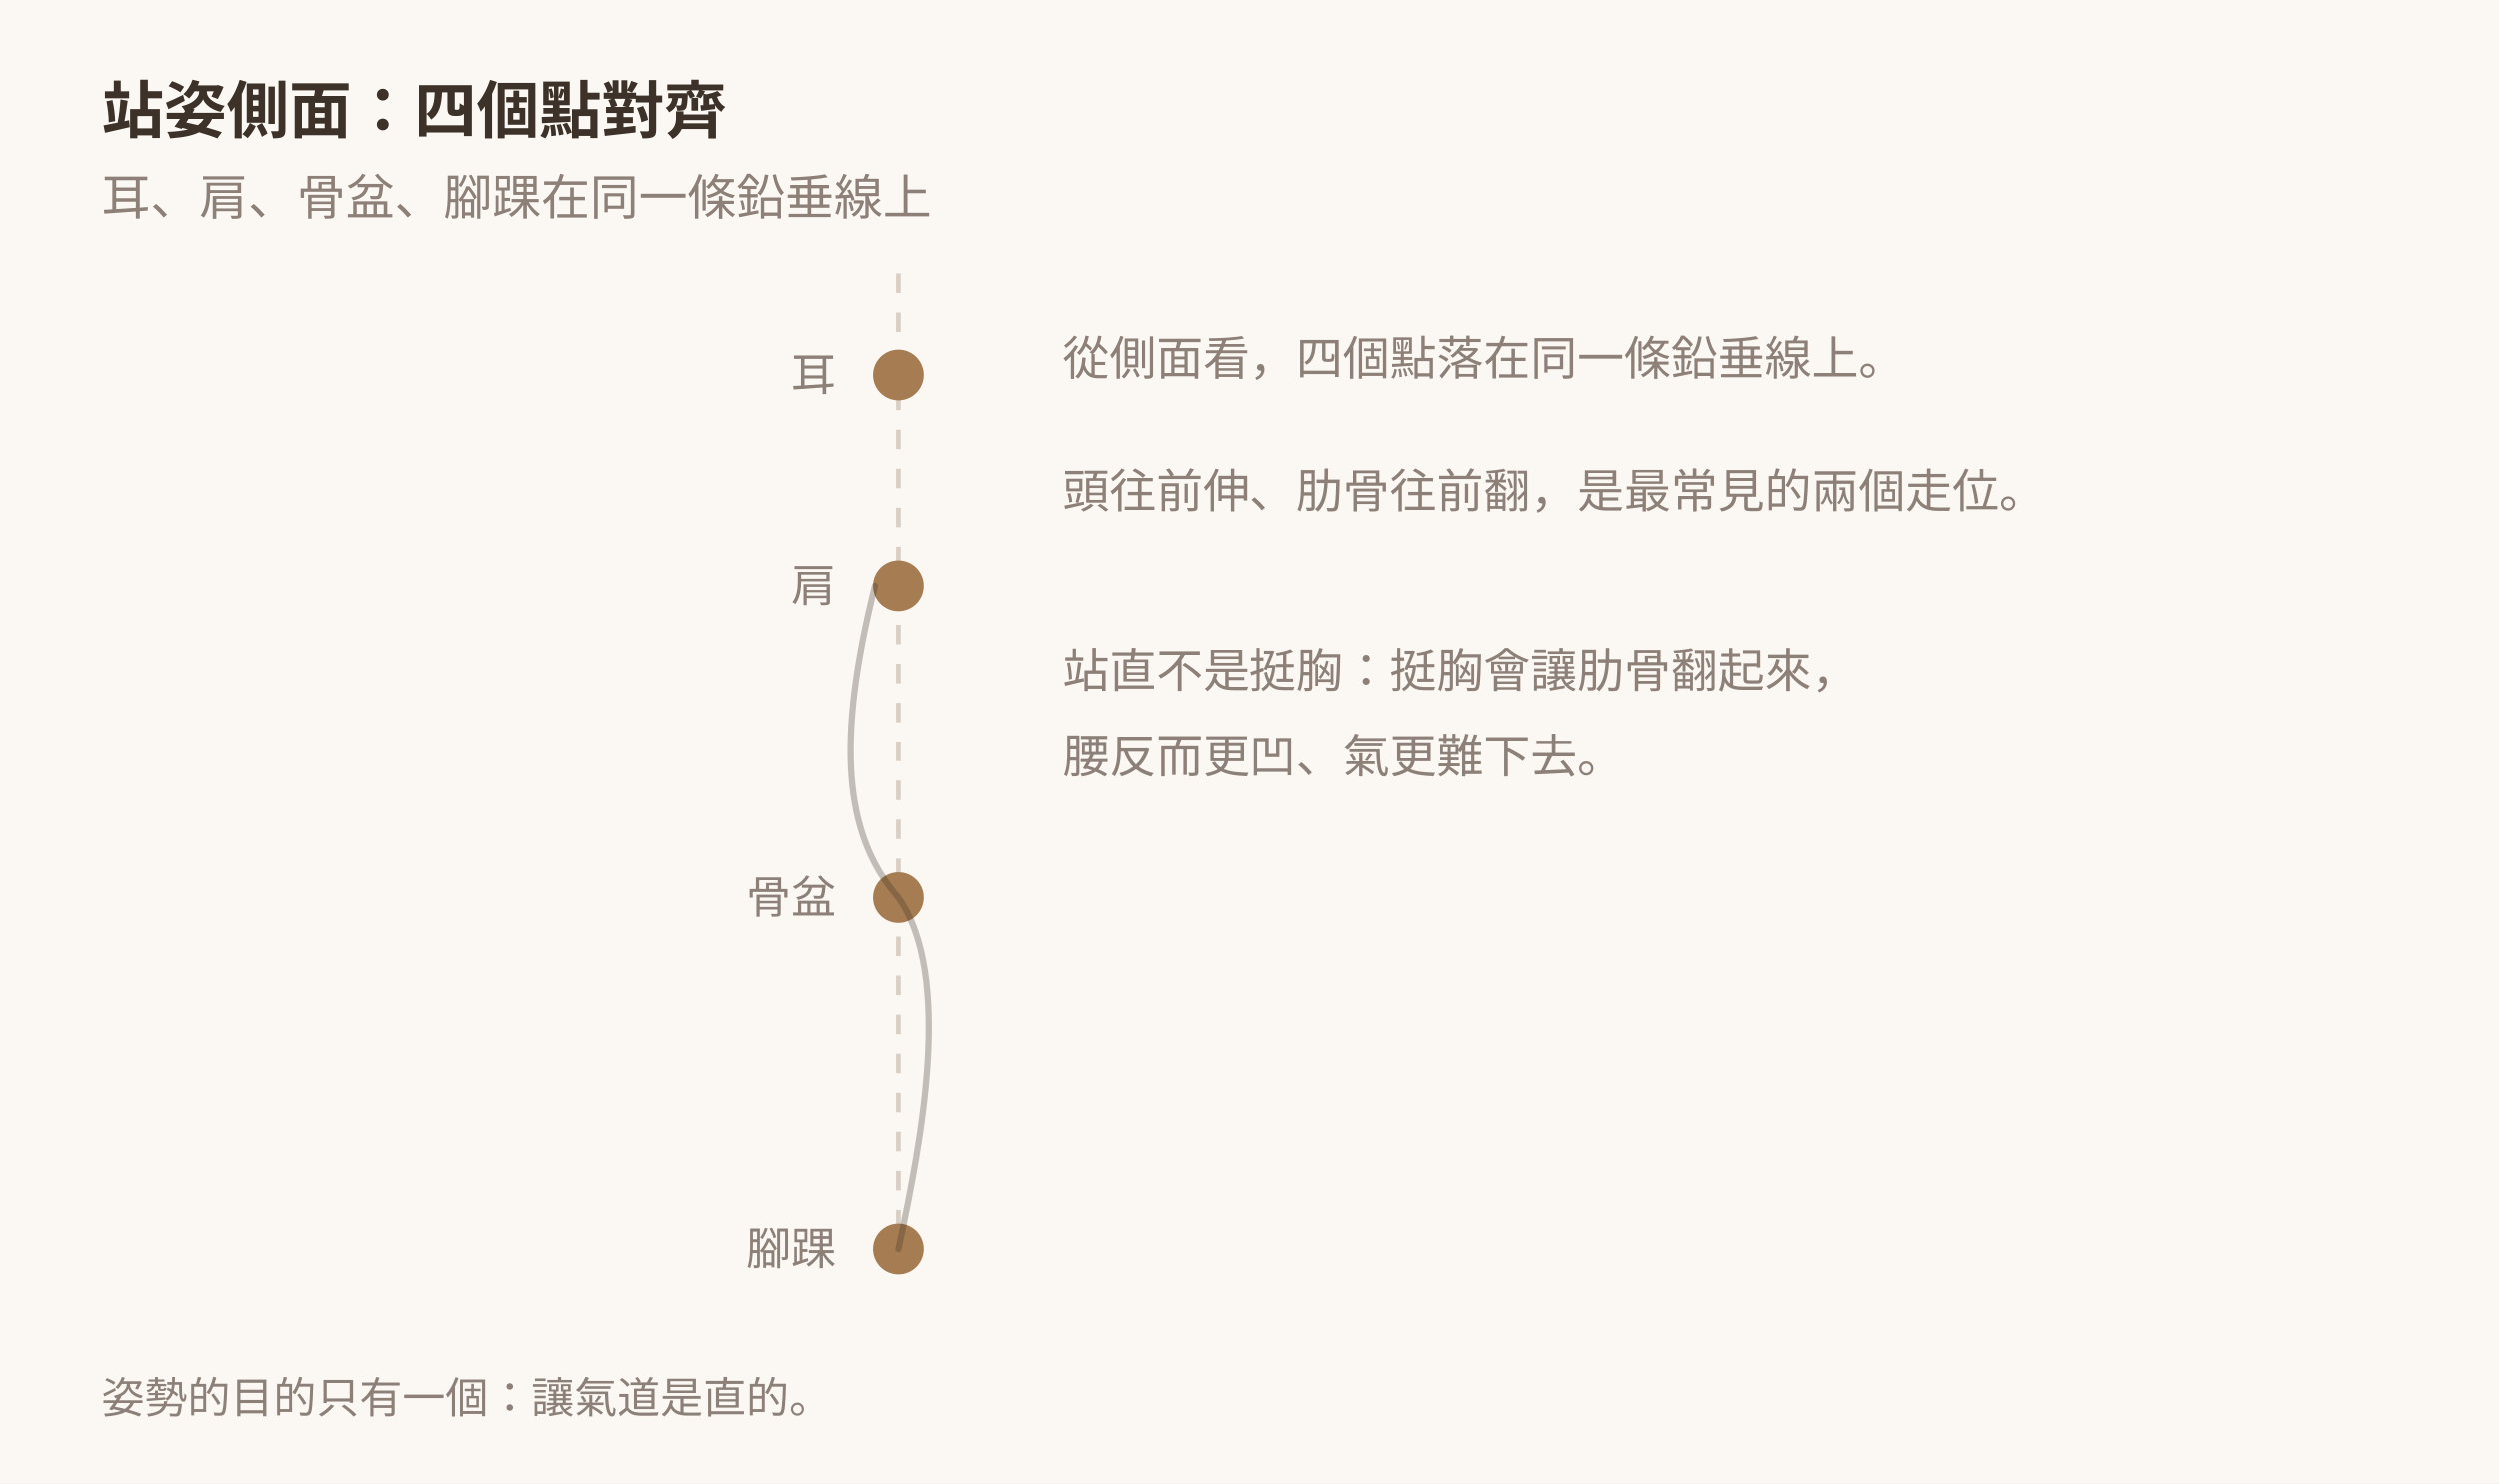
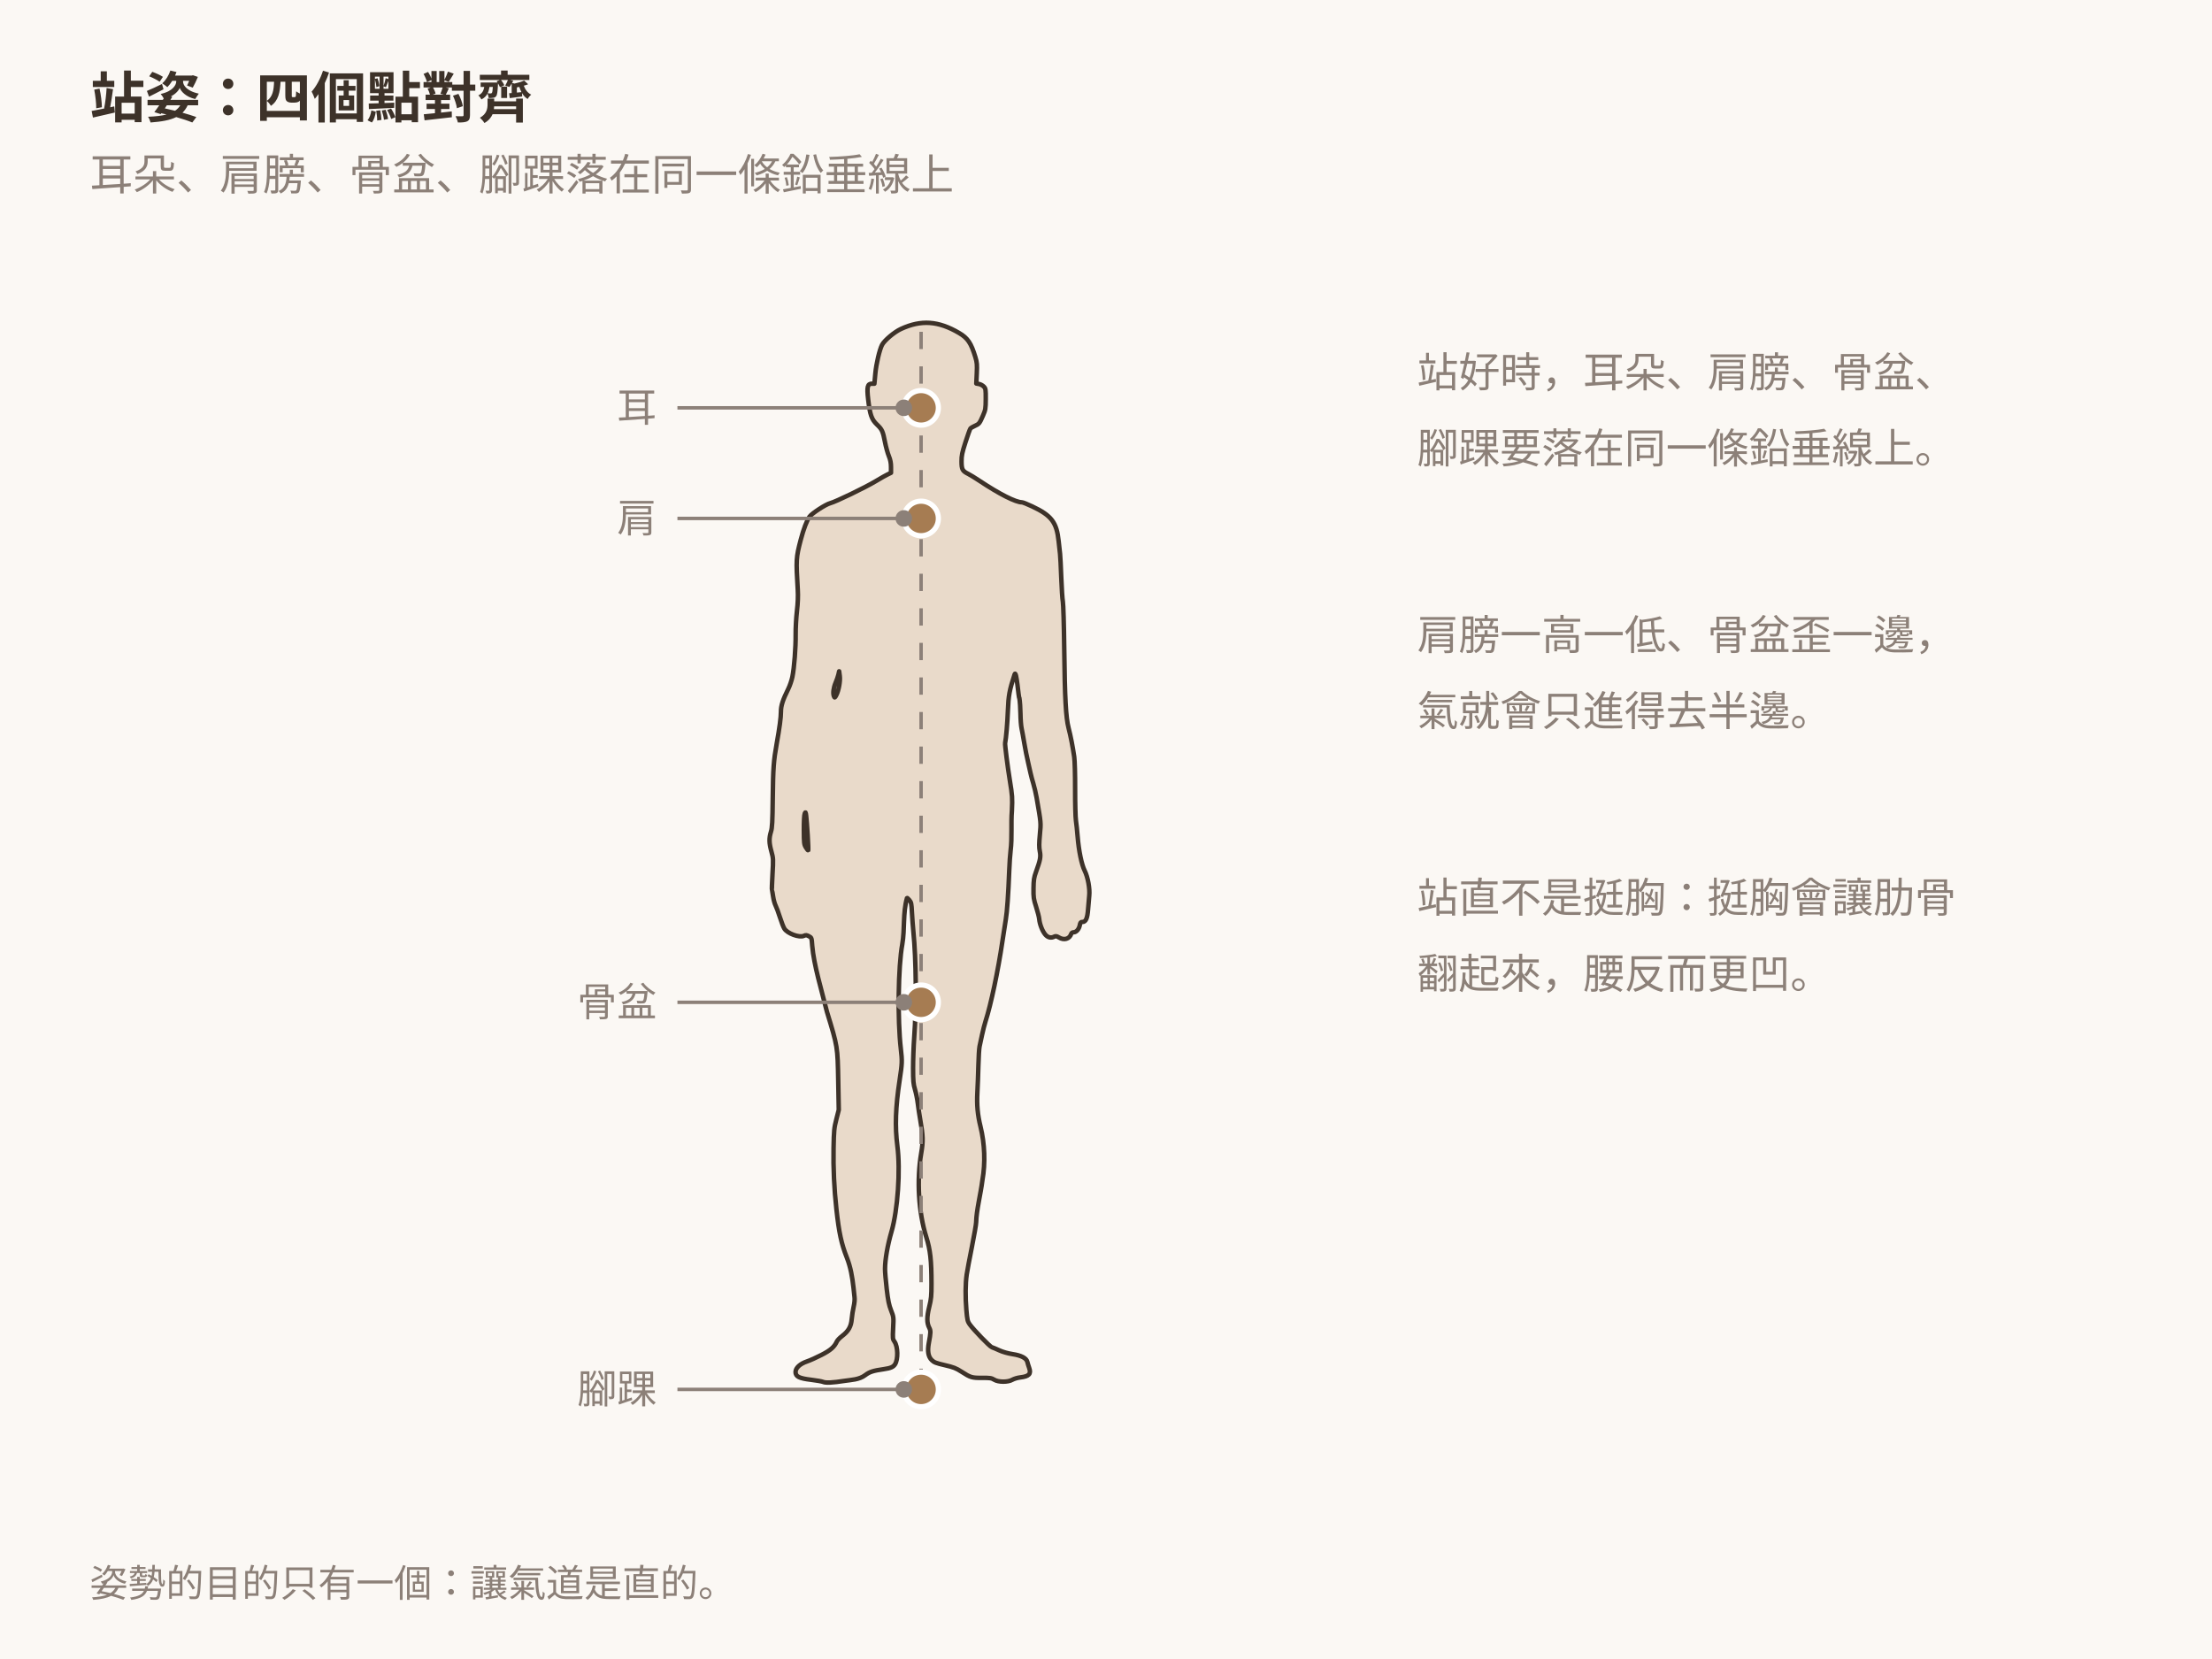
- <svg xmlns="http://www.w3.org/2000/svg" viewBox="0 0 640 380" role="img" aria-label="站姿側面：四個點對齊">
-   <rect width="640" height="380" fill="#FBF8F4" />
+ <svg xmlns="http://www.w3.org/2000/svg" viewBox="0 0 640 480" role="img" aria-label="站姿：四個點對齊">
+   <rect width="640" height="480" fill="#FBF8F4" />
  <style>
    .t   { font-family: 'Noto Sans TC','PingFang TC','Microsoft JhengHei',system-ui,sans-serif; fill: #3D3229; }
    .tb  { font-family: 'Noto Sans TC','PingFang TC','Microsoft JhengHei',system-ui,sans-serif; fill: #3D3229; font-weight: 700; }
    .ts  { font-family: 'Noto Sans TC','PingFang TC','Microsoft JhengHei',system-ui,sans-serif; fill: #8C8078; }
    .num { font-family: 'Noto Sans TC','PingFang TC','Microsoft JhengHei',system-ui,sans-serif; fill: #FFFFFF; font-weight: 700; font-size: 11px; }
    .ink { fill: none; stroke: #3D3229; stroke-width: 1.6; stroke-linejoin: round; stroke-linecap: round; }
    .thin{ fill: none; stroke: #D9CFC4; stroke-width: 1.1; }
    .dash{ fill: none; stroke: #D9CFC4; stroke-width: 1.1; stroke-dasharray: 4 5; }
    .lead{ fill: none; stroke: #8C8078; stroke-width: 1; }
    .acc { fill: none; stroke: #A67C52; stroke-width: 2; stroke-linejoin: round; stroke-linecap: round; }
    .blue{ fill: none; stroke: #6B8FBF; stroke-width: 2; stroke-linejoin: round; stroke-linecap: round; }
    .green{ fill: none; stroke: #6F8F6A; stroke-width: 2; stroke-linejoin: round; stroke-linecap: round; }
    .red { fill: none; stroke: #B0563F; stroke-width: 2; stroke-linejoin: round; stroke-linecap: round; }
    .dot { fill: #3D3229; }
  </style>
-   <text x="26" y="34" class="tb" font-size="16">站姿側面：四個點對齊</text>
-   <text x="26" y="55" class="ts" font-size="12.5">耳、肩、骨盆、腳踝在同一條鉛垂線上</text>
-   <path d="M230 70 L230 330" fill="none" stroke="#D9CFC4" stroke-width="1.2" stroke-dasharray="5 5" />
-   <circle cx="230" cy="96" r="6.5" fill="#A67C52" />
-   <text x="214" y="100" class="ts" font-size="11.5" text-anchor="end">耳</text>
-   <circle cx="230" cy="150" r="6.5" fill="#A67C52" />
-   <text x="214" y="154" class="ts" font-size="11.5" text-anchor="end">肩</text>
-   <circle cx="230" cy="230" r="6.5" fill="#A67C52" />
-   <text x="214" y="234" class="ts" font-size="11.5" text-anchor="end">骨盆</text>
-   <circle cx="230" cy="320" r="6.5" fill="#A67C52" />
-   <text x="214" y="324" class="ts" font-size="11.5" text-anchor="end">腳踝</text>
-   <path d="M224 150 C214 190 216 214 230 230 C244 250 236 292 230 320" class="ink" opacity="0.3" />
-   <text x="272" y="96" class="ts" font-size="12">從側面看，四個點落在同一條鉛垂線上。</text>
-   <text x="272" y="130" class="ts" font-size="12">頭往前伸、肋骨往前翻，是最常見的兩個走位。</text>
-   <text x="272" y="176" class="ts" font-size="12">站直不是挺胸：挺胸會讓肋骨翻起來，</text>
-   <text x="272" y="198" class="ts" font-size="12">腰反而更凹、氣更難下去。</text>
-   <text x="26" y="362" class="ts" font-size="11">姿勢的目的只有一個：讓氣道是直的。</text>
+   <text x="26" y="34" class="tb" font-size="16">站姿：四個點對齊</text>
+   <text x="26" y="55" class="ts" font-size="12.5">耳朵、肩膀、骨盆、腳踝落在同一條鉛垂線上</text>
+   <g transform="translate(150,84) scale(1.1111)">
+     <path d="m 79.328,284.247 c -0.308,-0.135 -1.703,-0.382 -3.1,-0.549 -3.149,-0.378 -4.065,-0.837 -4.065,-2.039 0,-1.061 1.178,-2.14 3.004,-2.752 0.749,-0.251 2.437,-1.01 3.751,-1.686 2.373,-1.221 3.349,-2.077 4.001,-3.508 0.144,-0.315 0.75,-0.946 1.347,-1.401 1.683,-1.283 2.356,-2.467 2.522,-4.437 0.077,-0.908 0.303,-2.35 0.502,-3.204 0.227,-0.974 0.309,-1.928 0.219,-2.56 -0.079,-0.554 -0.193,-1.612 -0.255,-2.351 -0.317,-2.832 -0.752,-5.366 -1.728,-7.856 -1.433,-3.627 -2.047,-6.47 -2.725,-12.632 -0.59,-5.359 -0.842,-10.741 -0.743,-15.898 0.088,-4.607 0.151,-5.249 0.726,-7.501 l 0.629,-2.463 -0.137,-7.501 c -0.164,-9.007 -0.146,-8.893 -2.935,-18.026 -1.401,-5.634 -3.424,-12.242 -3.84,-17.201 -0.146,-2.072 -0.157,-2.105 -0.86,-2.484 -0.598,-0.322 -0.811,-0.339 -1.322,-0.106 -1.189,0.542 -4.302,-0.612 -5.079,-1.883 -0.242,-0.395 -0.759,-1.726 -1.15,-2.958 -0.391,-1.232 -0.901,-2.61 -1.134,-3.064 -0.233,-0.454 -0.519,-1.498 -0.635,-2.321 -0.117,-0.823 -0.254,-1.564 -0.305,-1.646 -0.051,-0.083 0.013,-1.965 0.141,-4.184 0.227,-3.911 0.218,-4.092 -0.288,-5.926 -0.609,-2.205 -0.635,-3.435 -0.109,-5.139 0.317,-1.028 0.394,-2.496 0.467,-8.871 0.087,-7.666 0.228,-9.611 1.01,-13.969 0.77,-4.293 1.117,-6.905 1.117,-8.405 0,-1.574 0.475,-3.05 1.908,-5.926 0.399,-0.801 0.881,-2.211 1.07,-3.135 0.485,-2.359 0.894,-7.644 0.857,-11.084 -0.017,-1.601 0.132,-4.322 0.331,-6.046 0.244,-2.111 0.316,-3.903 0.221,-5.486 -0.477,-7.989 -0.452,-8.41 0.773,-13.099 0.714,-2.733 1.591,-5.039 2.286,-6.016 0.613,-0.862 4.226,-3.211 5.391,-3.506 1.39,-0.352 9.101,-4.079 11.793,-5.699 1.313,-0.799 2.644,-1.555 4.031,-2.216 v -1.487 c 0,-1.071 -0.157,-1.874 -0.561,-2.868 -0.309,-0.759 -0.753,-2.364 -0.988,-3.565 -0.577,-2.951 -0.759,-3.351 -2.116,-4.648 -1.389,-1.327 -1.815,-2.548 -2.278,-6.535 -0.384,-3.299 -0.186,-4.101 1.01,-4.101 h 0.61 L 92.938,21.655 c 0.229,-2.492 1.083,-6.149 1.734,-7.426 0.6,-1.177 3.184,-3.361 4.932,-4.169 5.263,-2.432 9.751,-2.121 15.137,1.047 2.27,1.335 3.13,2.615 4.259,6.331 0.407,1.34 0.456,1.924 0.351,4.191 l -0.121,2.634 0.726,0.136 c 0.399,0.075 0.955,0.381 1.236,0.679 0.474,0.505 0.509,0.731 0.496,3.234 -0.013,2.515 -0.061,2.798 -0.725,4.324 -0.88,2.022 -0.997,2.168 -2.139,2.674 -0.507,0.225 -1.02,0.536 -1.14,0.691 -0.12,0.155 -0.689,1.744 -1.264,3.529 -0.894,2.777 -1.045,3.506 -1.038,5.038 0.009,2.061 0.233,2.479 1.731,3.227 0.522,0.261 1.832,1.063 2.911,1.782 5.195,3.463 9.463,5.627 11.098,5.627 0.221,0 1.437,0.488 2.701,1.085 4.992,2.355 6.335,4.126 6.849,9.036 0.133,1.269 0.298,2.761 0.366,3.315 0.068,0.554 0.209,3.325 0.313,6.158 0.104,2.833 0.292,5.654 0.417,6.27 0.125,0.616 0.286,6.057 0.358,12.092 0.157,13.246 0.418,18.035 1.135,20.825 0.549,2.139 1.059,4.746 1.467,7.501 0.142,0.961 0.242,4.551 0.234,8.397 -0.008,3.695 0.086,7.373 0.209,8.173 0.123,0.801 0.32,2.665 0.438,4.143 0.298,3.726 1.041,7.34 1.837,8.925 0.836,1.666 1.391,4.708 1.192,6.525 -0.081,0.739 -0.216,2.306 -0.3,3.482 -0.171,2.401 -0.589,3.347 -1.476,3.347 -0.435,0 -0.557,0.15 -0.685,0.84 -0.187,1.014 -0.908,1.847 -1.598,1.847 -0.293,0 -0.56,0.172 -0.635,0.408 -0.426,1.342 -1.859,1.757 -3.213,0.932 -0.557,-0.34 -0.841,-0.394 -1.161,-0.223 -0.87,0.465 -1.73,0.268 -2.406,-0.552 -0.747,-0.907 -1.436,-2.687 -1.548,-3.999 -0.043,-0.505 -0.404,-1.929 -0.802,-3.165 -0.659,-2.046 -0.721,-2.477 -0.69,-4.836 0.029,-2.197 0.126,-2.842 0.638,-4.255 1.143,-3.151 1.291,-3.95 1.003,-5.412 -0.2,-1.015 -0.196,-2.016 0.017,-4.32 0.295,-3.192 0.325,-2.862 -0.848,-9.623 -0.192,-1.108 -0.579,-2.771 -0.86,-3.695 -0.562,-1.777 -0.954,-3.784 -1.32,-5.343 -0.329,-1.399 -0.792,-3.717 -1.029,-5.15 -0.237,-1.433 -0.552,-3.16 -0.7,-3.837 -0.149,-0.677 -0.281,-2.39 -0.295,-3.807 -0.014,-1.416 -0.145,-3.28 -0.291,-4.143 -0.177,0.377 -0.741,-7.475 -1.229,-6.158 -1.358,4.176 -1.606,5.521 -1.758,9.517 -0.119,3.14 -0.46,7.142 -0.717,8.397 -0.081,0.396 0.647,6.166 1.229,9.739 0.648,3.982 0.682,4.482 0.536,7.837 -0.283,3.468 0.088,6.995 -0.341,10.446 -0.123,0.942 -0.282,3.259 -0.354,5.15 -0.237,6.194 -0.559,10.794 -0.892,12.731 -0.18,1.047 -0.58,3.616 -0.888,5.71 -1.133,7.692 -2.978,16.436 -4.403,20.863 -0.245,0.76 -0.646,2.322 -0.892,3.471 -0.246,1.149 -0.54,2.522 -0.654,3.051 -0.114,0.529 -0.252,2.746 -0.305,4.926 -0.054,2.18 -0.172,5.345 -0.263,7.032 -0.176,3.28 0.056,5.826 0.814,8.913 1.107,4.509 1.289,9.497 0.506,13.883 -0.467,3.753 -1.564,7.857 -1.641,11.033 0,0.492 -0.498,3.375 -1.107,6.407 -0.609,3.032 -1.217,6.268 -1.35,7.192 -0.339,2.343 -0.371,5.873 -0.084,9.246 0.214,2.515 0.316,2.965 0.832,3.691 1.027,1.443 5.277,5.838 5.799,5.995 0.276,0.083 1.156,0.454 1.957,0.824 0.87,0.402 2.257,0.794 3.45,0.976 2.299,0.35 3.622,1.057 3.844,2.052 0.076,0.338 0.288,1.033 0.473,1.542 0.563,1.555 -0.039,2.197 -2.307,2.464 -0.717,0.084 -1.654,0.36 -2.081,0.612 -1.132,0.668 -3.643,0.66 -4.728,-0.015 -0.687,-0.428 -1.093,-0.489 -3.135,-0.474 -2.667,0.019 -3.031,-0.089 -5.368,-1.601 -1.427,-0.922 -2.084,-1.18 -4.366,-1.708 -2.271,-0.525 -2.797,-0.73 -3.395,-1.322 -0.917,-0.907 -1.153,-2.315 -0.75,-4.48 0.5,-2.691 0.513,-3.147 0.116,-3.915 -0.664,-1.284 -0.669,-2.796 -0.019,-5.443 0.52,-2.116 0.593,-2.868 0.59,-6.046 -0.006,-6.106 -0.307,-8.804 -1.353,-12.143 -2.021,-6.452 -2.523,-14.822 -1.315,-21.897 0.521,-3.05 0.481,-4.457 -0.241,-8.551 -0.239,-1.355 -0.534,-3.32 -0.655,-4.366 -0.121,-1.047 -0.446,-2.659 -0.722,-3.583 -0.436,-1.457 -0.503,-2.198 -0.508,-5.598 -0.004,-2.155 0.131,-5.783 0.298,-8.061 0.613,-8.358 0.516,-20.186 -0.226,-27.542 -0.131,-1.293 -0.296,-3.515 -0.368,-4.937 -0.117,-2.31 -0.189,-2.653 -0.674,-3.217 -0.298,-0.347 -0.573,-0.594 -0.611,-0.549 -1.122,4.024 -0.532,7.99 -1.232,12.062 -1.066,5.802 -1.256,19.619 -0.375,27.229 0.371,3.207 0.349,3.779 -0.314,8.151 -1.067,7.035 -1.241,12.09 -0.588,17.13 0.814,6.282 0.106,16.646 -1.522,22.28 -1.039,3.596 -1.687,7.322 -1.694,9.741 -0.003,0.739 0.196,3.071 0.44,5.183 0.353,3.053 0.585,4.2 1.134,5.598 0.681,1.736 0.688,1.794 0.543,4.607 -0.139,2.702 -0.121,2.884 0.348,3.542 0.906,1.273 0.981,4.62 0.132,5.916 -0.456,0.696 -1.139,0.992 -2.865,1.242 -2.841,0.411 -3.715,0.691 -4.888,1.567 -1.58,1.208 -3.653,1.218 -5.373,1.487 -3.083,0.484 -4.908,0.573 -5.598,0.272 z M 75.31,141.831 c -0.132,-2.137 -0.306,-4.384 -0.385,-4.993 -0.133,-1.02 -0.163,-1.064 -0.38,-0.56 -0.136,0.316 -0.229,2.113 -0.219,4.243 0.015,3.419 0.054,3.758 0.522,4.544 0.278,0.467 0.55,0.805 0.604,0.75 0.054,-0.054 -0.009,-1.847 -0.142,-3.984 z m 7.469,-36.428 c 0.625,-1.209 1.066,-3.653 0.895,-4.964 l -0.161,-1.232 -0.185,0.837 c -0.102,0.46 -0.439,1.44 -0.749,2.176 -0.541,1.284 -0.717,2.71 -0.428,3.462 0.185,0.482 0.249,0.453 0.629,-0.28 z" fill="#E9DACA" stroke="#3D3229" stroke-width="1.17" stroke-linejoin="round" />
+   </g>
+   <path d="M266.5 96 L266.5 404" fill="none" stroke="#8C8078" stroke-width="1" stroke-dasharray="5 5" />
+   <circle cx="266.5" cy="118" r="5" fill="#A67C52" stroke="#fff" stroke-width="1.5" />
+   <path d="M261.5 118 L196 118" class="lead" />
+   <circle cx="261.5" cy="118" r="2.4" fill="#8C8078" />
+   <text x="190" y="122" class="ts" font-size="11.5" text-anchor="end">耳</text>
+   <circle cx="266.5" cy="150" r="5" fill="#A67C52" stroke="#fff" stroke-width="1.5" />
+   <path d="M261.5 150 L196 150" class="lead" />
+   <circle cx="261.5" cy="150" r="2.4" fill="#8C8078" />
+   <text x="190" y="154" class="ts" font-size="11.5" text-anchor="end">肩</text>
+   <circle cx="266.5" cy="290" r="5" fill="#A67C52" stroke="#fff" stroke-width="1.5" />
+   <path d="M261.5 290 L196 290" class="lead" />
+   <circle cx="261.5" cy="290" r="2.4" fill="#8C8078" />
+   <text x="190" y="294" class="ts" font-size="11.5" text-anchor="end">骨盆</text>
+   <circle cx="266.5" cy="402" r="5" fill="#A67C52" stroke="#fff" stroke-width="1.5" />
+   <path d="M261.5 402 L196 402" class="lead" />
+   <circle cx="261.5" cy="402" r="2.4" fill="#8C8078" />
+   <text x="190" y="406" class="ts" font-size="11.5" text-anchor="end">腳踝</text>
+   <text x="410" y="112" class="ts" font-size="12">站好時，耳朵、肩膀、骨盆、</text>
+   <text x="410" y="134" class="ts" font-size="12">腳踝要落在同一條鉛垂線上。</text>
+   <text x="410" y="188" class="ts" font-size="12">肩膀一高一低、骨盆歪一邊，</text>
+   <text x="410" y="210" class="ts" font-size="12">氣就會只進得去半邊。</text>
+   <text x="410" y="264" class="ts" font-size="12">站直不是挺胸：挺胸會讓肋骨</text>
+   <text x="410" y="286" class="ts" font-size="12">翻起來，腰反而更凹。</text>
+   <text x="26" y="462" class="ts" font-size="11">姿勢的目的只有一個：讓氣道是直的。</text>
</svg>
